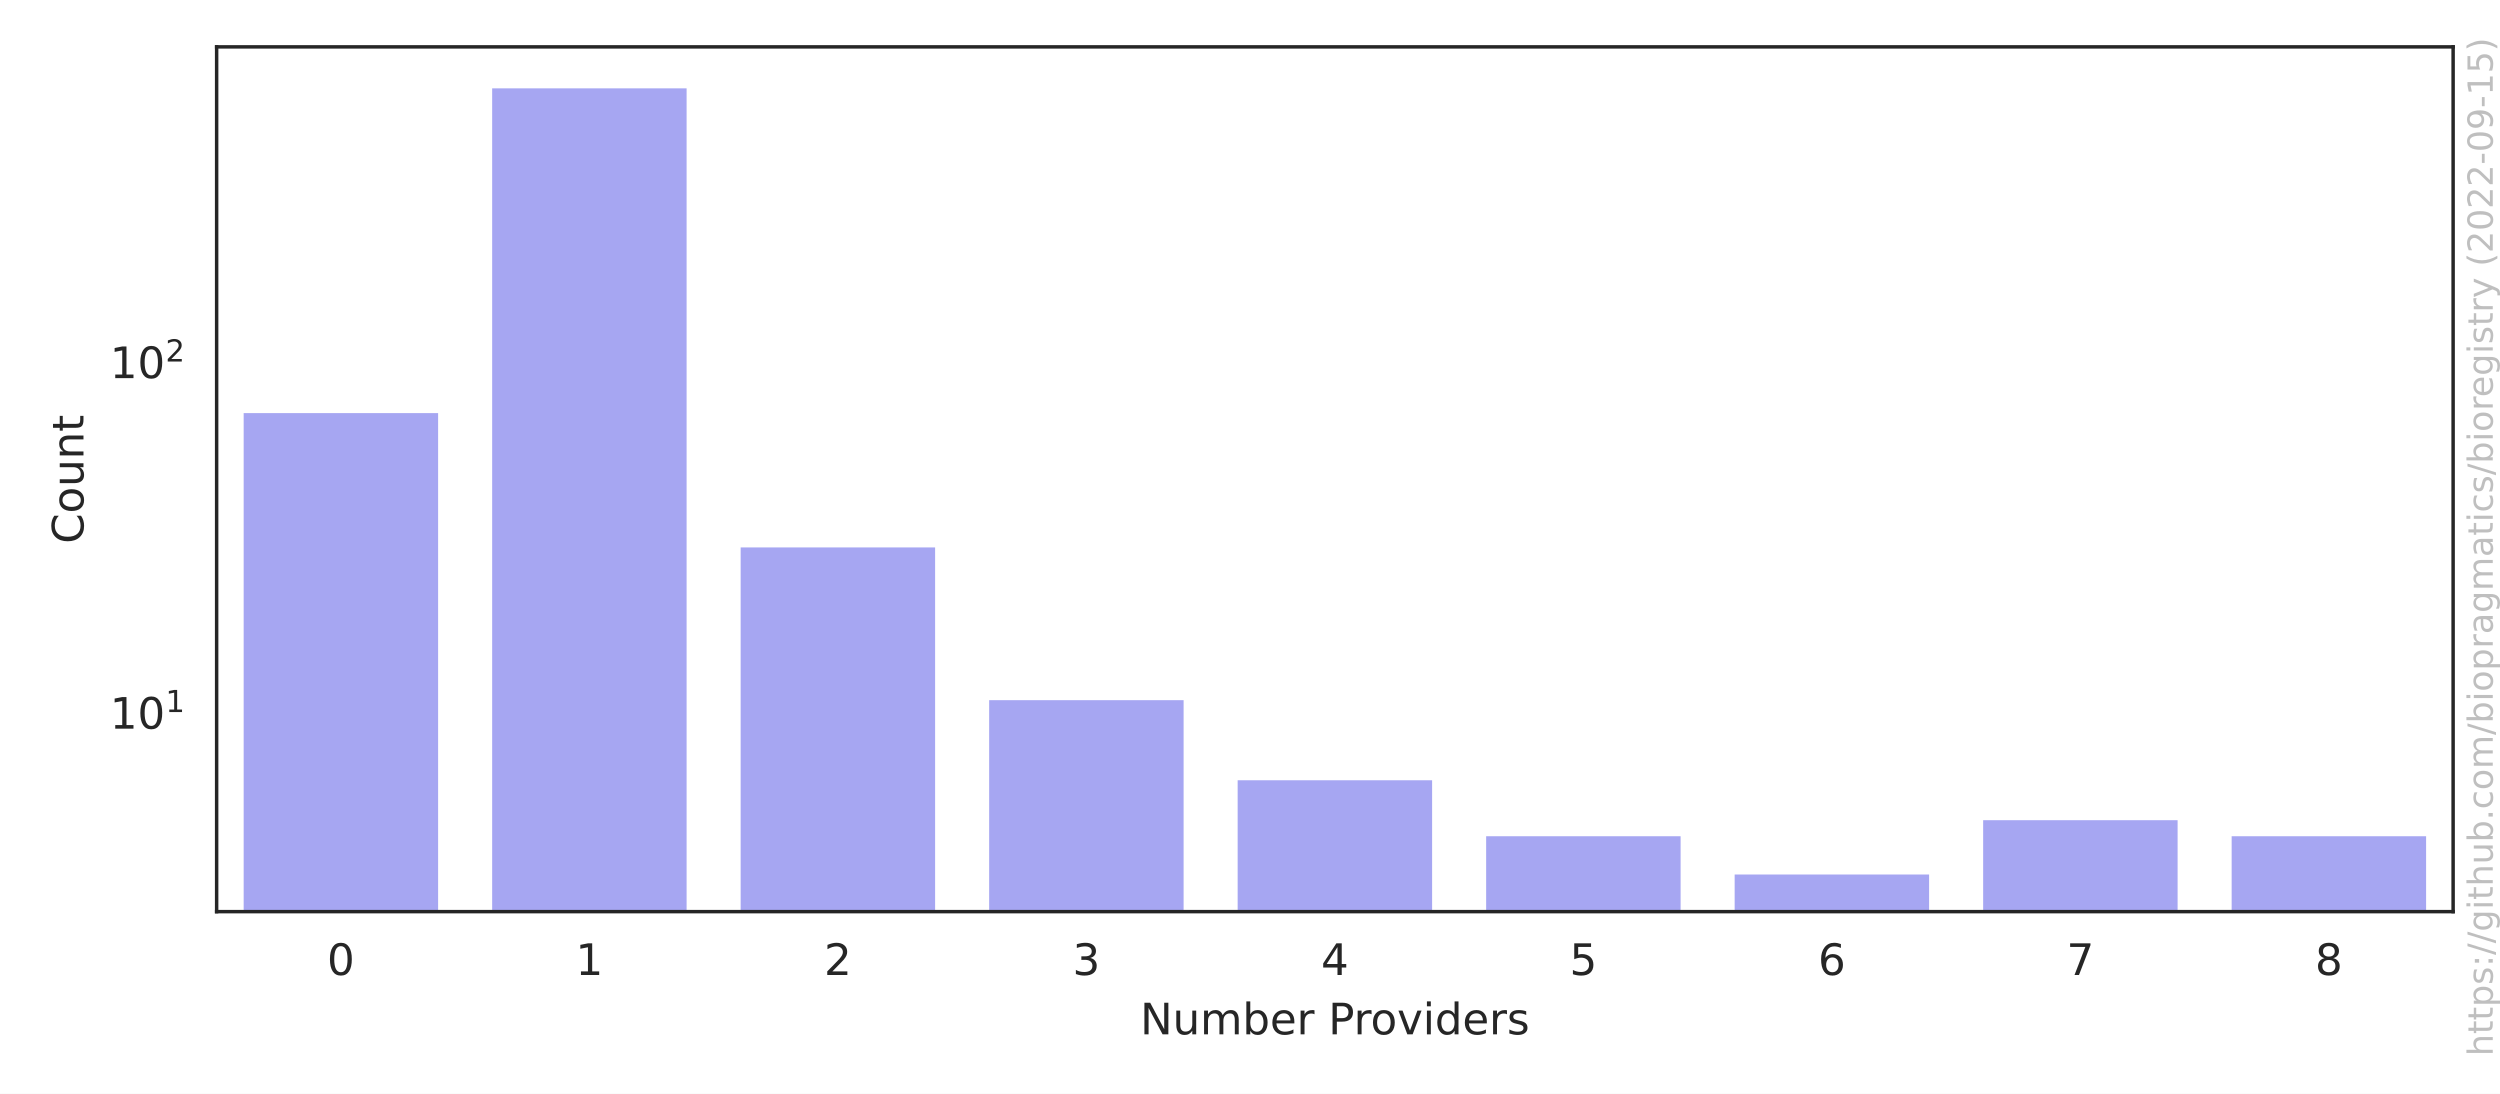
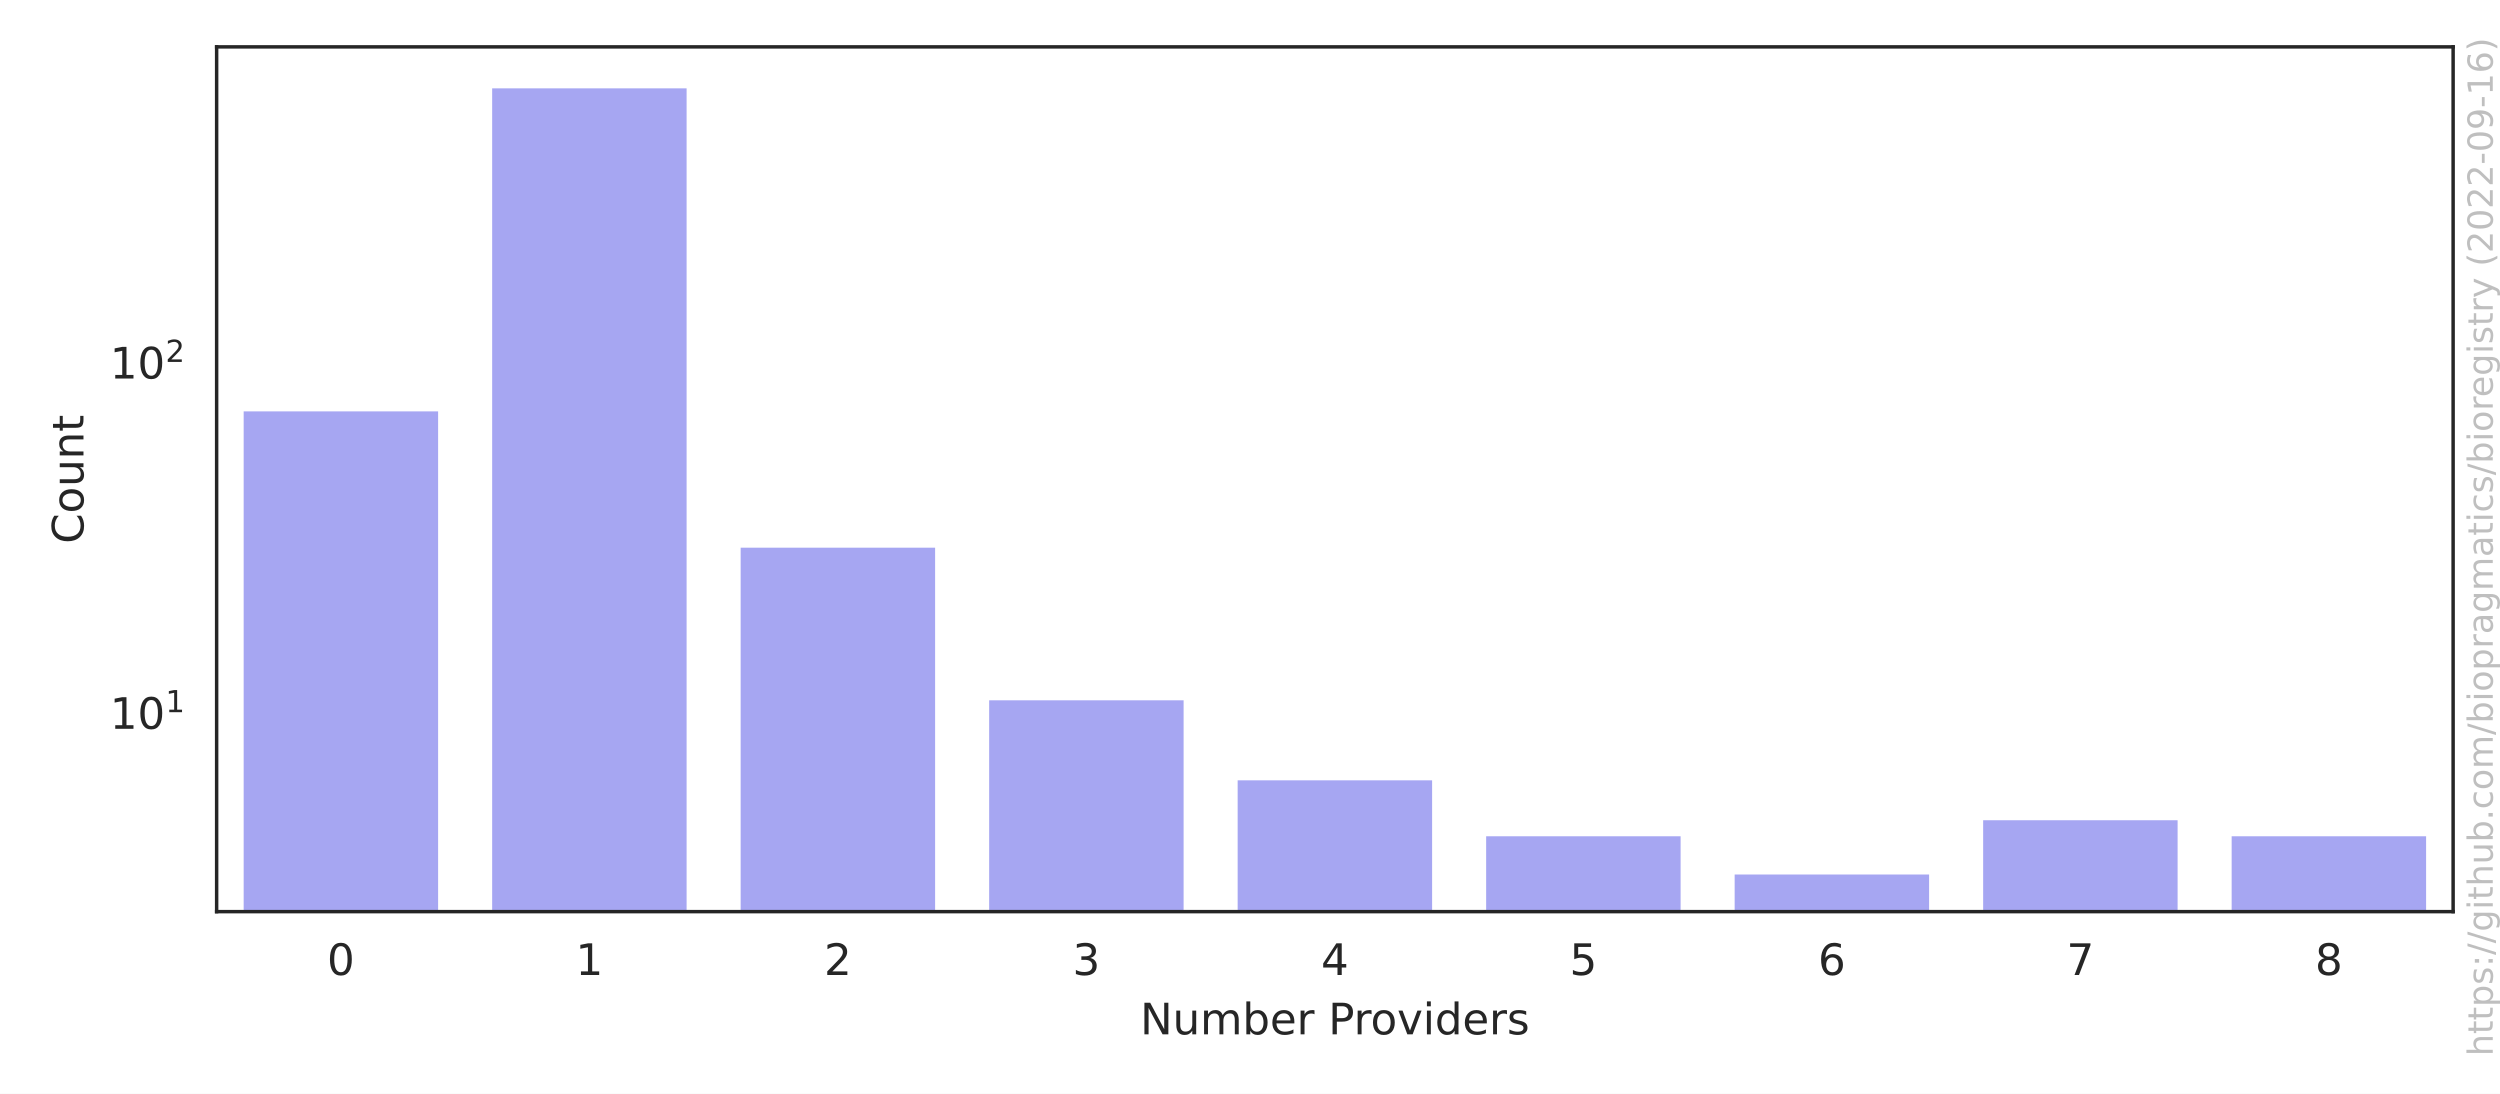
<svg xmlns="http://www.w3.org/2000/svg" xmlns:xlink="http://www.w3.org/1999/xlink" width="576pt" height="252pt" viewBox="0 0 576 252" version="1.1">
  <defs>
    <style type="text/css">*{stroke-linejoin: round; stroke-linecap: butt}</style>
  </defs>
  <g id="figure_1">
    <g id="patch_1">
      <path d="M 0 252  L 576 252  L 576 0  L 0 0  z " style="fill: #ffffff" />
    </g>
    <g id="axes_1">
      <g id="patch_2">
        <path d="M 49.913 210.04  L 565.2 210.04  L 565.2 10.8  L 49.913 10.8  z " style="fill: #ffffff" />
      </g>
      <g id="matplotlib.axis_1">
        <g id="xtick_1">
          <g id="text_1">
-             <g style="fill: #262626" transform="translate(75.35851 224.6384)scale(0.1 -0.1)">
+             <g style="fill: #262626" transform="translate(75.35851 224.6384) scale(0.1 -0.1)">
              <defs>
                <path id="DejaVuSans-30" d="M 2034 4250  Q 1547 4250 1301 3770  Q 1056 3291 1056 2328  Q 1056 1369 1301 889  Q 1547 409 2034 409  Q 2525 409 2770 889  Q 3016 1369 3016 2328  Q 3016 3291 2770 3770  Q 2525 4250 2034 4250  z M 2034 4750  Q 2819 4750 3233 4129  Q 3647 3509 3647 2328  Q 3647 1150 3233 529  Q 2819 -91 2034 -91  Q 1250 -91 836 529  Q 422 1150 422 2328  Q 422 3509 836 4129  Q 1250 4750 2034 4750  z " transform="scale(0.015625)" />
              </defs>
              <use xlink:href="#DejaVuSans-30" />
            </g>
          </g>
        </g>
        <g id="xtick_2">
          <g id="text_2">
-             <g style="fill: #262626" transform="translate(132.6127 224.6384)scale(0.1 -0.1)">
+             <g style="fill: #262626" transform="translate(132.6127 224.6384) scale(0.1 -0.1)">
              <defs>
                <path id="DejaVuSans-31" d="M 794 531  L 1825 531  L 1825 4091  L 703 3866  L 703 4441  L 1819 4666  L 2450 4666  L 2450 531  L 3481 531  L 3481 0  L 794 0  L 794 531  z " transform="scale(0.015625)" />
              </defs>
              <use xlink:href="#DejaVuSans-31" />
            </g>
          </g>
        </g>
        <g id="xtick_3">
          <g id="text_3">
-             <g style="fill: #262626" transform="translate(189.8668 224.6384)scale(0.1 -0.1)">
+             <g style="fill: #262626" transform="translate(189.8668 224.6384) scale(0.1 -0.1)">
              <defs>
                <path id="DejaVuSans-32" d="M 1228 531  L 3431 531  L 3431 0  L 469 0  L 469 531  Q 828 903 1448 1529  Q 2069 2156 2228 2338  Q 2531 2678 2651 2914  Q 2772 3150 2772 3378  Q 2772 3750 2511 3984  Q 2250 4219 1831 4219  Q 1534 4219 1204 4116  Q 875 4013 500 3803  L 500 4441  Q 881 4594 1212 4672  Q 1544 4750 1819 4750  Q 2544 4750 2975 4387  Q 3406 4025 3406 3419  Q 3406 3131 3298 2873  Q 3191 2616 2906 2266  Q 2828 2175 2409 1742  Q 1991 1309 1228 531  z " transform="scale(0.015625)" />
              </defs>
              <use xlink:href="#DejaVuSans-32" />
            </g>
          </g>
        </g>
        <g id="xtick_4">
          <g id="text_4">
-             <g style="fill: #262626" transform="translate(247.1209 224.6384)scale(0.1 -0.1)">
+             <g style="fill: #262626" transform="translate(247.1209 224.6384) scale(0.1 -0.1)">
              <defs>
                <path id="DejaVuSans-33" d="M 2597 2516  Q 3050 2419 3304 2112  Q 3559 1806 3559 1356  Q 3559 666 3084 287  Q 2609 -91 1734 -91  Q 1441 -91 1130 -33  Q 819 25 488 141  L 488 750  Q 750 597 1062 519  Q 1375 441 1716 441  Q 2309 441 2620 675  Q 2931 909 2931 1356  Q 2931 1769 2642 2001  Q 2353 2234 1838 2234  L 1294 2234  L 1294 2753  L 1863 2753  Q 2328 2753 2575 2939  Q 2822 3125 2822 3475  Q 2822 3834 2567 4026  Q 2313 4219 1838 4219  Q 1578 4219 1281 4162  Q 984 4106 628 3988  L 628 4550  Q 988 4650 1302 4700  Q 1616 4750 1894 4750  Q 2613 4750 3031 4423  Q 3450 4097 3450 3541  Q 3450 3153 3228 2886  Q 3006 2619 2597 2516  z " transform="scale(0.015625)" />
              </defs>
              <use xlink:href="#DejaVuSans-33" />
            </g>
          </g>
        </g>
        <g id="xtick_5">
          <g id="text_5">
-             <g style="fill: #262626" transform="translate(304.3751 224.6384)scale(0.1 -0.1)">
+             <g style="fill: #262626" transform="translate(304.3751 224.6384) scale(0.1 -0.1)">
              <defs>
                <path id="DejaVuSans-34" d="M 2419 4116  L 825 1625  L 2419 1625  L 2419 4116  z M 2253 4666  L 3047 4666  L 3047 1625  L 3713 1625  L 3713 1100  L 3047 1100  L 3047 0  L 2419 0  L 2419 1100  L 313 1100  L 313 1709  L 2253 4666  z " transform="scale(0.015625)" />
              </defs>
              <use xlink:href="#DejaVuSans-34" />
            </g>
          </g>
        </g>
        <g id="xtick_6">
          <g id="text_6">
-             <g style="fill: #262626" transform="translate(361.6292 224.6384)scale(0.1 -0.1)">
+             <g style="fill: #262626" transform="translate(361.6292 224.6384) scale(0.1 -0.1)">
              <defs>
                <path id="DejaVuSans-35" d="M 691 4666  L 3169 4666  L 3169 4134  L 1269 4134  L 1269 2991  Q 1406 3038 1543 3061  Q 1681 3084 1819 3084  Q 2600 3084 3056 2656  Q 3513 2228 3513 1497  Q 3513 744 3044 326  Q 2575 -91 1722 -91  Q 1428 -91 1123 -41  Q 819 9 494 109  L 494 744  Q 775 591 1075 516  Q 1375 441 1709 441  Q 2250 441 2565 725  Q 2881 1009 2881 1497  Q 2881 1984 2565 2268  Q 2250 2553 1709 2553  Q 1456 2553 1204 2497  Q 953 2441 691 2322  L 691 4666  z " transform="scale(0.015625)" />
              </defs>
              <use xlink:href="#DejaVuSans-35" />
            </g>
          </g>
        </g>
        <g id="xtick_7">
          <g id="text_7">
-             <g style="fill: #262626" transform="translate(418.8834 224.6384)scale(0.1 -0.1)">
+             <g style="fill: #262626" transform="translate(418.8834 224.6384) scale(0.1 -0.1)">
              <defs>
                <path id="DejaVuSans-36" d="M 2113 2584  Q 1688 2584 1439 2293  Q 1191 2003 1191 1497  Q 1191 994 1439 701  Q 1688 409 2113 409  Q 2538 409 2786 701  Q 3034 994 3034 1497  Q 3034 2003 2786 2293  Q 2538 2584 2113 2584  z M 3366 4563  L 3366 3988  Q 3128 4100 2886 4159  Q 2644 4219 2406 4219  Q 1781 4219 1451 3797  Q 1122 3375 1075 2522  Q 1259 2794 1537 2939  Q 1816 3084 2150 3084  Q 2853 3084 3261 2657  Q 3669 2231 3669 1497  Q 3669 778 3244 343  Q 2819 -91 2113 -91  Q 1303 -91 875 529  Q 447 1150 447 2328  Q 447 3434 972 4092  Q 1497 4750 2381 4750  Q 2619 4750 2861 4703  Q 3103 4656 3366 4563  z " transform="scale(0.015625)" />
              </defs>
              <use xlink:href="#DejaVuSans-36" />
            </g>
          </g>
        </g>
        <g id="xtick_8">
          <g id="text_8">
-             <g style="fill: #262626" transform="translate(476.1375 224.6384)scale(0.1 -0.1)">
+             <g style="fill: #262626" transform="translate(476.1375 224.6384) scale(0.1 -0.1)">
              <defs>
                <path id="DejaVuSans-37" d="M 525 4666  L 3525 4666  L 3525 4397  L 1831 0  L 1172 0  L 2766 4134  L 525 4134  L 525 4666  z " transform="scale(0.015625)" />
              </defs>
              <use xlink:href="#DejaVuSans-37" />
            </g>
          </g>
        </g>
        <g id="xtick_9">
          <g id="text_9">
-             <g style="fill: #262626" transform="translate(533.3917 224.6384)scale(0.1 -0.1)">
+             <g style="fill: #262626" transform="translate(533.3917 224.6384) scale(0.1 -0.1)">
              <defs>
                <path id="DejaVuSans-38" d="M 2034 2216  Q 1584 2216 1326 1975  Q 1069 1734 1069 1313  Q 1069 891 1326 650  Q 1584 409 2034 409  Q 2484 409 2743 651  Q 3003 894 3003 1313  Q 3003 1734 2745 1975  Q 2488 2216 2034 2216  z M 1403 2484  Q 997 2584 770 2862  Q 544 3141 544 3541  Q 544 4100 942 4425  Q 1341 4750 2034 4750  Q 2731 4750 3128 4425  Q 3525 4100 3525 3541  Q 3525 3141 3298 2862  Q 3072 2584 2669 2484  Q 3125 2378 3379 2068  Q 3634 1759 3634 1313  Q 3634 634 3220 271  Q 2806 -91 2034 -91  Q 1263 -91 848 271  Q 434 634 434 1313  Q 434 1759 690 2068  Q 947 2378 1403 2484  z M 1172 3481  Q 1172 3119 1398 2916  Q 1625 2713 2034 2713  Q 2441 2713 2670 2916  Q 2900 3119 2900 3481  Q 2900 3844 2670 4047  Q 2441 4250 2034 4250  Q 1625 4250 1398 4047  Q 1172 3844 1172 3481  z " transform="scale(0.015625)" />
              </defs>
              <use xlink:href="#DejaVuSans-38" />
            </g>
          </g>
        </g>
        <g id="text_10">
-           <g style="fill: #262626" transform="translate(262.6923 238.3166)scale(0.1 -0.1)">
+           <g style="fill: #262626" transform="translate(262.6923 238.3166) scale(0.1 -0.1)">
            <defs>
              <path id="DejaVuSans-4e" d="M 628 4666  L 1478 4666  L 3547 763  L 3547 4666  L 4159 4666  L 4159 0  L 3309 0  L 1241 3903  L 1241 0  L 628 0  L 628 4666  z " transform="scale(0.015625)" />
              <path id="DejaVuSans-75" d="M 544 1381  L 544 3500  L 1119 3500  L 1119 1403  Q 1119 906 1312 657  Q 1506 409 1894 409  Q 2359 409 2629 706  Q 2900 1003 2900 1516  L 2900 3500  L 3475 3500  L 3475 0  L 2900 0  L 2900 538  Q 2691 219 2414 64  Q 2138 -91 1772 -91  Q 1169 -91 856 284  Q 544 659 544 1381  z M 1991 3584  L 1991 3584  z " transform="scale(0.015625)" />
              <path id="DejaVuSans-6d" d="M 3328 2828  Q 3544 3216 3844 3400  Q 4144 3584 4550 3584  Q 5097 3584 5394 3201  Q 5691 2819 5691 2113  L 5691 0  L 5113 0  L 5113 2094  Q 5113 2597 4934 2840  Q 4756 3084 4391 3084  Q 3944 3084 3684 2787  Q 3425 2491 3425 1978  L 3425 0  L 2847 0  L 2847 2094  Q 2847 2600 2669 2842  Q 2491 3084 2119 3084  Q 1678 3084 1418 2786  Q 1159 2488 1159 1978  L 1159 0  L 581 0  L 581 3500  L 1159 3500  L 1159 2956  Q 1356 3278 1631 3431  Q 1906 3584 2284 3584  Q 2666 3584 2933 3390  Q 3200 3197 3328 2828  z " transform="scale(0.015625)" />
              <path id="DejaVuSans-62" d="M 3116 1747  Q 3116 2381 2855 2742  Q 2594 3103 2138 3103  Q 1681 3103 1420 2742  Q 1159 2381 1159 1747  Q 1159 1113 1420 752  Q 1681 391 2138 391  Q 2594 391 2855 752  Q 3116 1113 3116 1747  z M 1159 2969  Q 1341 3281 1617 3432  Q 1894 3584 2278 3584  Q 2916 3584 3314 3078  Q 3713 2572 3713 1747  Q 3713 922 3314 415  Q 2916 -91 2278 -91  Q 1894 -91 1617 61  Q 1341 213 1159 525  L 1159 0  L 581 0  L 581 4863  L 1159 4863  L 1159 2969  z " transform="scale(0.015625)" />
              <path id="DejaVuSans-65" d="M 3597 1894  L 3597 1613  L 953 1613  Q 991 1019 1311 708  Q 1631 397 2203 397  Q 2534 397 2845 478  Q 3156 559 3463 722  L 3463 178  Q 3153 47 2828 -22  Q 2503 -91 2169 -91  Q 1331 -91 842 396  Q 353 884 353 1716  Q 353 2575 817 3079  Q 1281 3584 2069 3584  Q 2775 3584 3186 3129  Q 3597 2675 3597 1894  z M 3022 2063  Q 3016 2534 2758 2815  Q 2500 3097 2075 3097  Q 1594 3097 1305 2825  Q 1016 2553 972 2059  L 3022 2063  z " transform="scale(0.015625)" />
              <path id="DejaVuSans-72" d="M 2631 2963  Q 2534 3019 2420 3045  Q 2306 3072 2169 3072  Q 1681 3072 1420 2755  Q 1159 2438 1159 1844  L 1159 0  L 581 0  L 581 3500  L 1159 3500  L 1159 2956  Q 1341 3275 1631 3429  Q 1922 3584 2338 3584  Q 2397 3584 2469 3576  Q 2541 3569 2628 3553  L 2631 2963  z " transform="scale(0.015625)" />
              <path id="DejaVuSans-20" transform="scale(0.015625)" />
              <path id="DejaVuSans-50" d="M 1259 4147  L 1259 2394  L 2053 2394  Q 2494 2394 2734 2622  Q 2975 2850 2975 3272  Q 2975 3691 2734 3919  Q 2494 4147 2053 4147  L 1259 4147  z M 628 4666  L 2053 4666  Q 2838 4666 3239 4311  Q 3641 3956 3641 3272  Q 3641 2581 3239 2228  Q 2838 1875 2053 1875  L 1259 1875  L 1259 0  L 628 0  L 628 4666  z " transform="scale(0.015625)" />
              <path id="DejaVuSans-6f" d="M 1959 3097  Q 1497 3097 1228 2736  Q 959 2375 959 1747  Q 959 1119 1226 758  Q 1494 397 1959 397  Q 2419 397 2687 759  Q 2956 1122 2956 1747  Q 2956 2369 2687 2733  Q 2419 3097 1959 3097  z M 1959 3584  Q 2709 3584 3137 3096  Q 3566 2609 3566 1747  Q 3566 888 3137 398  Q 2709 -91 1959 -91  Q 1206 -91 779 398  Q 353 888 353 1747  Q 353 2609 779 3096  Q 1206 3584 1959 3584  z " transform="scale(0.015625)" />
              <path id="DejaVuSans-76" d="M 191 3500  L 800 3500  L 1894 563  L 2988 3500  L 3597 3500  L 2284 0  L 1503 0  L 191 3500  z " transform="scale(0.015625)" />
              <path id="DejaVuSans-69" d="M 603 3500  L 1178 3500  L 1178 0  L 603 0  L 603 3500  z M 603 4863  L 1178 4863  L 1178 4134  L 603 4134  L 603 4863  z " transform="scale(0.015625)" />
              <path id="DejaVuSans-64" d="M 2906 2969  L 2906 4863  L 3481 4863  L 3481 0  L 2906 0  L 2906 525  Q 2725 213 2448 61  Q 2172 -91 1784 -91  Q 1150 -91 751 415  Q 353 922 353 1747  Q 353 2572 751 3078  Q 1150 3584 1784 3584  Q 2172 3584 2448 3432  Q 2725 3281 2906 2969  z M 947 1747  Q 947 1113 1208 752  Q 1469 391 1925 391  Q 2381 391 2643 752  Q 2906 1113 2906 1747  Q 2906 2381 2643 2742  Q 2381 3103 1925 3103  Q 1469 3103 1208 2742  Q 947 2381 947 1747  z " transform="scale(0.015625)" />
              <path id="DejaVuSans-73" d="M 2834 3397  L 2834 2853  Q 2591 2978 2328 3040  Q 2066 3103 1784 3103  Q 1356 3103 1142 2972  Q 928 2841 928 2578  Q 928 2378 1081 2264  Q 1234 2150 1697 2047  L 1894 2003  Q 2506 1872 2764 1633  Q 3022 1394 3022 966  Q 3022 478 2636 193  Q 2250 -91 1575 -91  Q 1294 -91 989 -36  Q 684 19 347 128  L 347 722  Q 666 556 975 473  Q 1284 391 1588 391  Q 1994 391 2212 530  Q 2431 669 2431 922  Q 2431 1156 2273 1281  Q 2116 1406 1581 1522  L 1381 1569  Q 847 1681 609 1914  Q 372 2147 372 2553  Q 372 3047 722 3315  Q 1072 3584 1716 3584  Q 2034 3584 2315 3537  Q 2597 3491 2834 3397  z " transform="scale(0.015625)" />
            </defs>
            <use xlink:href="#DejaVuSans-4e" />
            <use xlink:href="#DejaVuSans-75" x="74.805" />
            <use xlink:href="#DejaVuSans-6d" x="138.184" />
            <use xlink:href="#DejaVuSans-62" x="235.596" />
            <use xlink:href="#DejaVuSans-65" x="299.072" />
            <use xlink:href="#DejaVuSans-72" x="360.596" />
            <use xlink:href="#DejaVuSans-20" x="401.709" />
            <use xlink:href="#DejaVuSans-50" x="433.496" />
            <use xlink:href="#DejaVuSans-72" x="492.049" />
            <use xlink:href="#DejaVuSans-6f" x="530.912" />
            <use xlink:href="#DejaVuSans-76" x="592.094" />
            <use xlink:href="#DejaVuSans-69" x="651.273" />
            <use xlink:href="#DejaVuSans-64" x="679.057" />
            <use xlink:href="#DejaVuSans-65" x="742.533" />
            <use xlink:href="#DejaVuSans-72" x="804.057" />
            <use xlink:href="#DejaVuSans-73" x="845.17" />
          </g>
        </g>
      </g>
      <g id="matplotlib.axis_2">
        <g id="ytick_1">
          <g id="text_11">
-             <g style="fill: #262626" transform="translate(25.31268 167.9601)scale(0.1 -0.1)">
+             <g style="fill: #262626" transform="translate(25.31268 167.9892) scale(0.1 -0.1)">
              <use xlink:href="#DejaVuSans-31" transform="translate(0 0.684375)" />
              <use xlink:href="#DejaVuSans-30" transform="translate(63.62305 0.684375)" />
-               <use xlink:href="#DejaVuSans-31" transform="translate(128.2031 38.96563)scale(0.7)" />
+               <use xlink:href="#DejaVuSans-31" transform="translate(128.2031 38.96563) scale(0.7)" />
            </g>
          </g>
        </g>
        <g id="ytick_2">
          <g id="text_12">
-             <g style="fill: #262626" transform="translate(25.31268 87.19649)scale(0.1 -0.1)">
+             <g style="fill: #262626" transform="translate(25.31268 87.28924) scale(0.1 -0.1)">
              <use xlink:href="#DejaVuSans-31" transform="translate(0 0.765625)" />
              <use xlink:href="#DejaVuSans-30" transform="translate(63.62305 0.765625)" />
-               <use xlink:href="#DejaVuSans-32" transform="translate(128.2031 39.04688)scale(0.7)" />
+               <use xlink:href="#DejaVuSans-32" transform="translate(128.2031 39.04688) scale(0.7)" />
            </g>
          </g>
        </g>
        <g id="ytick_3" />
        <g id="ytick_4" />
        <g id="ytick_5" />
        <g id="ytick_6" />
        <g id="ytick_7" />
        <g id="ytick_8" />
        <g id="ytick_9" />
        <g id="ytick_10" />
        <g id="ytick_11" />
        <g id="ytick_12" />
        <g id="ytick_13" />
        <g id="ytick_14" />
        <g id="ytick_15" />
        <g id="ytick_16" />
        <g id="ytick_17" />
        <g id="ytick_18" />
        <g id="ytick_19" />
        <g id="ytick_20" />
        <g id="ytick_21" />
        <g id="ytick_22" />
        <g id="ytick_23" />
        <g id="text_13">
-           <g style="fill: #262626" transform="translate(19.233 125.2684)rotate(-90)scale(0.1 -0.1)">
+           <g style="fill: #262626" transform="translate(19.233 125.2684) rotate(-90) scale(0.1 -0.1)">
            <defs>
              <path id="DejaVuSans-43" d="M 4122 4306  L 4122 3641  Q 3803 3938 3442 4084  Q 3081 4231 2675 4231  Q 1875 4231 1450 3742  Q 1025 3253 1025 2328  Q 1025 1406 1450 917  Q 1875 428 2675 428  Q 3081 428 3442 575  Q 3803 722 4122 1019  L 4122 359  Q 3791 134 3420 21  Q 3050 -91 2638 -91  Q 1578 -91 968 557  Q 359 1206 359 2328  Q 359 3453 968 4101  Q 1578 4750 2638 4750  Q 3056 4750 3426 4639  Q 3797 4528 4122 4306  z " transform="scale(0.015625)" />
              <path id="DejaVuSans-6e" d="M 3513 2113  L 3513 0  L 2938 0  L 2938 2094  Q 2938 2591 2744 2837  Q 2550 3084 2163 3084  Q 1697 3084 1428 2787  Q 1159 2491 1159 1978  L 1159 0  L 581 0  L 581 3500  L 1159 3500  L 1159 2956  Q 1366 3272 1645 3428  Q 1925 3584 2291 3584  Q 2894 3584 3203 3211  Q 3513 2838 3513 2113  z " transform="scale(0.015625)" />
              <path id="DejaVuSans-74" d="M 1172 4494  L 1172 3500  L 2356 3500  L 2356 3053  L 1172 3053  L 1172 1153  Q 1172 725 1289 603  Q 1406 481 1766 481  L 2356 481  L 2356 0  L 1766 0  Q 1100 0 847 248  Q 594 497 594 1153  L 594 3053  L 172 3053  L 172 3500  L 594 3500  L 594 4494  L 1172 4494  z " transform="scale(0.015625)" />
            </defs>
            <use xlink:href="#DejaVuSans-43" />
            <use xlink:href="#DejaVuSans-6f" x="69.824" />
            <use xlink:href="#DejaVuSans-75" x="131.006" />
            <use xlink:href="#DejaVuSans-6e" x="194.385" />
            <use xlink:href="#DejaVuSans-74" x="257.764" />
          </g>
        </g>
      </g>
      <g id="patch_3">
-         <path d="M 55.638 81008.564  L 101.441 81008.564  L 101.441 94.677  L 55.638 94.677  z " clip-path="url(#p1737fb0132)" style="fill: #2020df; opacity: 0.4; stroke: #ffffff; stroke-linejoin: miter" />
+         <path d="M 55.638 80944.822  L 101.441 80944.822  L 101.441 94.281  L 55.638 94.281  z " clip-path="url(#p1737fb0132)" style="fill: #2020df; opacity: 0.4; stroke: #ffffff; stroke-linejoin: miter" />
      </g>
      <g id="patch_4">
-         <path d="M 112.892 81008.564  L 158.696 81008.564  L 158.696 19.856  L 112.892 19.856  z " clip-path="url(#p1737fb0132)" style="fill: #2020df; opacity: 0.4; stroke: #ffffff; stroke-linejoin: miter" />
+         <path d="M 112.892 80944.822  L 158.696 80944.822  L 158.696 19.856  L 112.892 19.856  z " clip-path="url(#p1737fb0132)" style="fill: #2020df; opacity: 0.4; stroke: #ffffff; stroke-linejoin: miter" />
      </g>
      <g id="patch_5">
-         <path d="M 170.146 81008.564  L 215.95 81008.564  L 215.95 125.627  L 170.146 125.627  z " clip-path="url(#p1737fb0132)" style="fill: #2020df; opacity: 0.4; stroke: #ffffff; stroke-linejoin: miter" />
+         <path d="M 170.146 80944.822  L 215.95 80944.822  L 215.95 125.686  L 170.146 125.686  z " clip-path="url(#p1737fb0132)" style="fill: #2020df; opacity: 0.4; stroke: #ffffff; stroke-linejoin: miter" />
      </g>
      <g id="patch_6">
-         <path d="M 227.401 81008.564  L 273.204 81008.564  L 273.204 160.818  L 227.401 160.818  z " clip-path="url(#p1737fb0132)" style="fill: #2020df; opacity: 0.4; stroke: #ffffff; stroke-linejoin: miter" />
+         <path d="M 227.401 80944.822  L 273.204 80944.822  L 273.204 160.85  L 227.401 160.85  z " clip-path="url(#p1737fb0132)" style="fill: #2020df; opacity: 0.4; stroke: #ffffff; stroke-linejoin: miter" />
      </g>
      <g id="patch_7">
-         <path d="M 284.655 81008.564  L 330.458 81008.564  L 330.458 179.271  L 284.655 179.271  z " clip-path="url(#p1737fb0132)" style="fill: #2020df; opacity: 0.4; stroke: #ffffff; stroke-linejoin: miter" />
+         <path d="M 284.655 80944.822  L 330.458 80944.822  L 330.458 179.288  L 284.655 179.288  z " clip-path="url(#p1737fb0132)" style="fill: #2020df; opacity: 0.4; stroke: #ffffff; stroke-linejoin: miter" />
      </g>
      <g id="patch_8">
-         <path d="M 341.909 81008.564  L 387.712 81008.564  L 387.712 192.169  L 341.909 192.169  z " clip-path="url(#p1737fb0132)" style="fill: #2020df; opacity: 0.4; stroke: #ffffff; stroke-linejoin: miter" />
+         <path d="M 341.909 80944.822  L 387.712 80944.822  L 387.712 192.176  L 341.909 192.176  z " clip-path="url(#p1737fb0132)" style="fill: #2020df; opacity: 0.4; stroke: #ffffff; stroke-linejoin: miter" />
      </g>
      <g id="patch_9">
-         <path d="M 399.163 81008.564  L 444.966 81008.564  L 444.966 200.984  L 399.163 200.984  z " clip-path="url(#p1737fb0132)" style="fill: #2020df; opacity: 0.4; stroke: #ffffff; stroke-linejoin: miter" />
+         <path d="M 399.163 80944.822  L 444.966 80944.822  L 444.966 200.984  L 399.163 200.984  z " clip-path="url(#p1737fb0132)" style="fill: #2020df; opacity: 0.4; stroke: #ffffff; stroke-linejoin: miter" />
      </g>
      <g id="patch_10">
-         <path d="M 456.417 81008.564  L 502.22 81008.564  L 502.22 188.473  L 456.417 188.473  z " clip-path="url(#p1737fb0132)" style="fill: #2020df; opacity: 0.4; stroke: #ffffff; stroke-linejoin: miter" />
+         <path d="M 456.417 80944.822  L 502.22 80944.822  L 502.22 188.483  L 456.417 188.483  z " clip-path="url(#p1737fb0132)" style="fill: #2020df; opacity: 0.4; stroke: #ffffff; stroke-linejoin: miter" />
      </g>
      <g id="patch_11">
-         <path d="M 513.671 81008.564  L 559.475 81008.564  L 559.475 192.169  L 513.671 192.169  z " clip-path="url(#p1737fb0132)" style="fill: #2020df; opacity: 0.4; stroke: #ffffff; stroke-linejoin: miter" />
+         <path d="M 513.671 80944.822  L 559.475 80944.822  L 559.475 192.176  L 513.671 192.176  z " clip-path="url(#p1737fb0132)" style="fill: #2020df; opacity: 0.4; stroke: #ffffff; stroke-linejoin: miter" />
      </g>
      <g id="patch_12">
        <path d="M 49.913 210.04  L 49.913 10.8  " style="fill: none; stroke: #262626; stroke-width: 0.8; stroke-linejoin: miter; stroke-linecap: square" />
      </g>
      <g id="patch_13">
        <path d="M 565.2 210.04  L 565.2 10.8  " style="fill: none; stroke: #262626; stroke-width: 0.8; stroke-linejoin: miter; stroke-linecap: square" />
      </g>
      <g id="patch_14">
        <path d="M 49.913 210.04  L 565.2 210.04  " style="fill: none; stroke: #262626; stroke-width: 0.8; stroke-linejoin: miter; stroke-linecap: square" />
      </g>
      <g id="patch_15">
        <path d="M 49.913 10.8  L 565.2 10.8  " style="fill: none; stroke: #262626; stroke-width: 0.8; stroke-linejoin: miter; stroke-linecap: square" />
      </g>
    </g>
    <g id="text_14">
-       <g style="fill: #808080; opacity: 0.5" transform="translate(574.3362 243.3237)rotate(-90)scale(0.08 -0.08)">
+       <g style="fill: #808080; opacity: 0.5" transform="translate(574.3362 243.3237) rotate(-90) scale(0.08 -0.08)">
        <defs>
          <path id="DejaVuSans-68" d="M 3513 2113  L 3513 0  L 2938 0  L 2938 2094  Q 2938 2591 2744 2837  Q 2550 3084 2163 3084  Q 1697 3084 1428 2787  Q 1159 2491 1159 1978  L 1159 0  L 581 0  L 581 4863  L 1159 4863  L 1159 2956  Q 1366 3272 1645 3428  Q 1925 3584 2291 3584  Q 2894 3584 3203 3211  Q 3513 2838 3513 2113  z " transform="scale(0.015625)" />
          <path id="DejaVuSans-70" d="M 1159 525  L 1159 -1331  L 581 -1331  L 581 3500  L 1159 3500  L 1159 2969  Q 1341 3281 1617 3432  Q 1894 3584 2278 3584  Q 2916 3584 3314 3078  Q 3713 2572 3713 1747  Q 3713 922 3314 415  Q 2916 -91 2278 -91  Q 1894 -91 1617 61  Q 1341 213 1159 525  z M 3116 1747  Q 3116 2381 2855 2742  Q 2594 3103 2138 3103  Q 1681 3103 1420 2742  Q 1159 2381 1159 1747  Q 1159 1113 1420 752  Q 1681 391 2138 391  Q 2594 391 2855 752  Q 3116 1113 3116 1747  z " transform="scale(0.015625)" />
          <path id="DejaVuSans-3a" d="M 750 794  L 1409 794  L 1409 0  L 750 0  L 750 794  z M 750 3309  L 1409 3309  L 1409 2516  L 750 2516  L 750 3309  z " transform="scale(0.015625)" />
          <path id="DejaVuSans-2f" d="M 1625 4666  L 2156 4666  L 531 -594  L 0 -594  L 1625 4666  z " transform="scale(0.015625)" />
          <path id="DejaVuSans-67" d="M 2906 1791  Q 2906 2416 2648 2759  Q 2391 3103 1925 3103  Q 1463 3103 1205 2759  Q 947 2416 947 1791  Q 947 1169 1205 825  Q 1463 481 1925 481  Q 2391 481 2648 825  Q 2906 1169 2906 1791  z M 3481 434  Q 3481 -459 3084 -895  Q 2688 -1331 1869 -1331  Q 1566 -1331 1297 -1286  Q 1028 -1241 775 -1147  L 775 -588  Q 1028 -725 1275 -790  Q 1522 -856 1778 -856  Q 2344 -856 2625 -561  Q 2906 -266 2906 331  L 2906 616  Q 2728 306 2450 153  Q 2172 0 1784 0  Q 1141 0 747 490  Q 353 981 353 1791  Q 353 2603 747 3093  Q 1141 3584 1784 3584  Q 2172 3584 2450 3431  Q 2728 3278 2906 2969  L 2906 3500  L 3481 3500  L 3481 434  z " transform="scale(0.015625)" />
          <path id="DejaVuSans-2e" d="M 684 794  L 1344 794  L 1344 0  L 684 0  L 684 794  z " transform="scale(0.015625)" />
          <path id="DejaVuSans-63" d="M 3122 3366  L 3122 2828  Q 2878 2963 2633 3030  Q 2388 3097 2138 3097  Q 1578 3097 1268 2742  Q 959 2388 959 1747  Q 959 1106 1268 751  Q 1578 397 2138 397  Q 2388 397 2633 464  Q 2878 531 3122 666  L 3122 134  Q 2881 22 2623 -34  Q 2366 -91 2075 -91  Q 1284 -91 818 406  Q 353 903 353 1747  Q 353 2603 823 3093  Q 1294 3584 2113 3584  Q 2378 3584 2631 3529  Q 2884 3475 3122 3366  z " transform="scale(0.015625)" />
          <path id="DejaVuSans-61" d="M 2194 1759  Q 1497 1759 1228 1600  Q 959 1441 959 1056  Q 959 750 1161 570  Q 1363 391 1709 391  Q 2188 391 2477 730  Q 2766 1069 2766 1631  L 2766 1759  L 2194 1759  z M 3341 1997  L 3341 0  L 2766 0  L 2766 531  Q 2569 213 2275 61  Q 1981 -91 1556 -91  Q 1019 -91 701 211  Q 384 513 384 1019  Q 384 1609 779 1909  Q 1175 2209 1959 2209  L 2766 2209  L 2766 2266  Q 2766 2663 2505 2880  Q 2244 3097 1772 3097  Q 1472 3097 1187 3025  Q 903 2953 641 2809  L 641 3341  Q 956 3463 1253 3523  Q 1550 3584 1831 3584  Q 2591 3584 2966 3190  Q 3341 2797 3341 1997  z " transform="scale(0.015625)" />
          <path id="DejaVuSans-79" d="M 2059 -325  Q 1816 -950 1584 -1140  Q 1353 -1331 966 -1331  L 506 -1331  L 506 -850  L 844 -850  Q 1081 -850 1212 -737  Q 1344 -625 1503 -206  L 1606 56  L 191 3500  L 800 3500  L 1894 763  L 2988 3500  L 3597 3500  L 2059 -325  z " transform="scale(0.015625)" />
          <path id="DejaVuSans-28" d="M 1984 4856  Q 1566 4138 1362 3434  Q 1159 2731 1159 2009  Q 1159 1288 1364 580  Q 1569 -128 1984 -844  L 1484 -844  Q 1016 -109 783 600  Q 550 1309 550 2009  Q 550 2706 781 3412  Q 1013 4119 1484 4856  L 1984 4856  z " transform="scale(0.015625)" />
          <path id="DejaVuSans-2d" d="M 313 2009  L 1997 2009  L 1997 1497  L 313 1497  L 313 2009  z " transform="scale(0.015625)" />
          <path id="DejaVuSans-39" d="M 703 97  L 703 672  Q 941 559 1184 500  Q 1428 441 1663 441  Q 2288 441 2617 861  Q 2947 1281 2994 2138  Q 2813 1869 2534 1725  Q 2256 1581 1919 1581  Q 1219 1581 811 2004  Q 403 2428 403 3163  Q 403 3881 828 4315  Q 1253 4750 1959 4750  Q 2769 4750 3195 4129  Q 3622 3509 3622 2328  Q 3622 1225 3098 567  Q 2575 -91 1691 -91  Q 1453 -91 1209 -44  Q 966 3 703 97  z M 1959 2075  Q 2384 2075 2632 2365  Q 2881 2656 2881 3163  Q 2881 3666 2632 3958  Q 2384 4250 1959 4250  Q 1534 4250 1286 3958  Q 1038 3666 1038 3163  Q 1038 2656 1286 2365  Q 1534 2075 1959 2075  z " transform="scale(0.015625)" />
          <path id="DejaVuSans-29" d="M 513 4856  L 1013 4856  Q 1481 4119 1714 3412  Q 1947 2706 1947 2009  Q 1947 1309 1714 600  Q 1481 -109 1013 -844  L 513 -844  Q 928 -128 1133 580  Q 1338 1288 1338 2009  Q 1338 2731 1133 3434  Q 928 4138 513 4856  z " transform="scale(0.015625)" />
        </defs>
        <use xlink:href="#DejaVuSans-68" />
        <use xlink:href="#DejaVuSans-74" x="63.379" />
        <use xlink:href="#DejaVuSans-74" x="102.588" />
        <use xlink:href="#DejaVuSans-70" x="141.797" />
        <use xlink:href="#DejaVuSans-73" x="205.273" />
        <use xlink:href="#DejaVuSans-3a" x="257.373" />
        <use xlink:href="#DejaVuSans-2f" x="291.064" />
        <use xlink:href="#DejaVuSans-2f" x="324.756" />
        <use xlink:href="#DejaVuSans-67" x="358.447" />
        <use xlink:href="#DejaVuSans-69" x="421.924" />
        <use xlink:href="#DejaVuSans-74" x="449.707" />
        <use xlink:href="#DejaVuSans-68" x="488.916" />
        <use xlink:href="#DejaVuSans-75" x="552.295" />
        <use xlink:href="#DejaVuSans-62" x="615.674" />
        <use xlink:href="#DejaVuSans-2e" x="679.15" />
        <use xlink:href="#DejaVuSans-63" x="710.938" />
        <use xlink:href="#DejaVuSans-6f" x="765.918" />
        <use xlink:href="#DejaVuSans-6d" x="827.1" />
        <use xlink:href="#DejaVuSans-2f" x="924.512" />
        <use xlink:href="#DejaVuSans-62" x="958.203" />
        <use xlink:href="#DejaVuSans-69" x="1021.68" />
        <use xlink:href="#DejaVuSans-6f" x="1049.463" />
        <use xlink:href="#DejaVuSans-70" x="1110.645" />
        <use xlink:href="#DejaVuSans-72" x="1174.121" />
        <use xlink:href="#DejaVuSans-61" x="1215.234" />
        <use xlink:href="#DejaVuSans-67" x="1276.514" />
        <use xlink:href="#DejaVuSans-6d" x="1339.99" />
        <use xlink:href="#DejaVuSans-61" x="1437.402" />
        <use xlink:href="#DejaVuSans-74" x="1498.682" />
        <use xlink:href="#DejaVuSans-69" x="1537.891" />
        <use xlink:href="#DejaVuSans-63" x="1565.674" />
        <use xlink:href="#DejaVuSans-73" x="1620.654" />
        <use xlink:href="#DejaVuSans-2f" x="1672.754" />
        <use xlink:href="#DejaVuSans-62" x="1706.445" />
        <use xlink:href="#DejaVuSans-69" x="1769.922" />
        <use xlink:href="#DejaVuSans-6f" x="1797.705" />
        <use xlink:href="#DejaVuSans-72" x="1858.887" />
        <use xlink:href="#DejaVuSans-65" x="1897.75" />
        <use xlink:href="#DejaVuSans-67" x="1959.273" />
        <use xlink:href="#DejaVuSans-69" x="2022.75" />
        <use xlink:href="#DejaVuSans-73" x="2050.533" />
        <use xlink:href="#DejaVuSans-74" x="2102.633" />
        <use xlink:href="#DejaVuSans-72" x="2141.842" />
        <use xlink:href="#DejaVuSans-79" x="2182.955" />
        <use xlink:href="#DejaVuSans-20" x="2242.135" />
        <use xlink:href="#DejaVuSans-28" x="2273.922" />
        <use xlink:href="#DejaVuSans-32" x="2312.936" />
        <use xlink:href="#DejaVuSans-30" x="2376.559" />
        <use xlink:href="#DejaVuSans-32" x="2440.182" />
        <use xlink:href="#DejaVuSans-32" x="2503.805" />
        <use xlink:href="#DejaVuSans-2d" x="2567.428" />
        <use xlink:href="#DejaVuSans-30" x="2603.512" />
        <use xlink:href="#DejaVuSans-39" x="2667.135" />
        <use xlink:href="#DejaVuSans-2d" x="2730.758" />
        <use xlink:href="#DejaVuSans-31" x="2766.842" />
-         <use xlink:href="#DejaVuSans-35" x="2830.465" />
+         <use xlink:href="#DejaVuSans-36" x="2830.465" />
        <use xlink:href="#DejaVuSans-29" x="2894.088" />
      </g>
    </g>
  </g>
  <defs>
    <clipPath id="p1737fb0132">
      <rect x="49.913" y="10.8" width="515.287" height="199.24" />
    </clipPath>
  </defs>
</svg>
